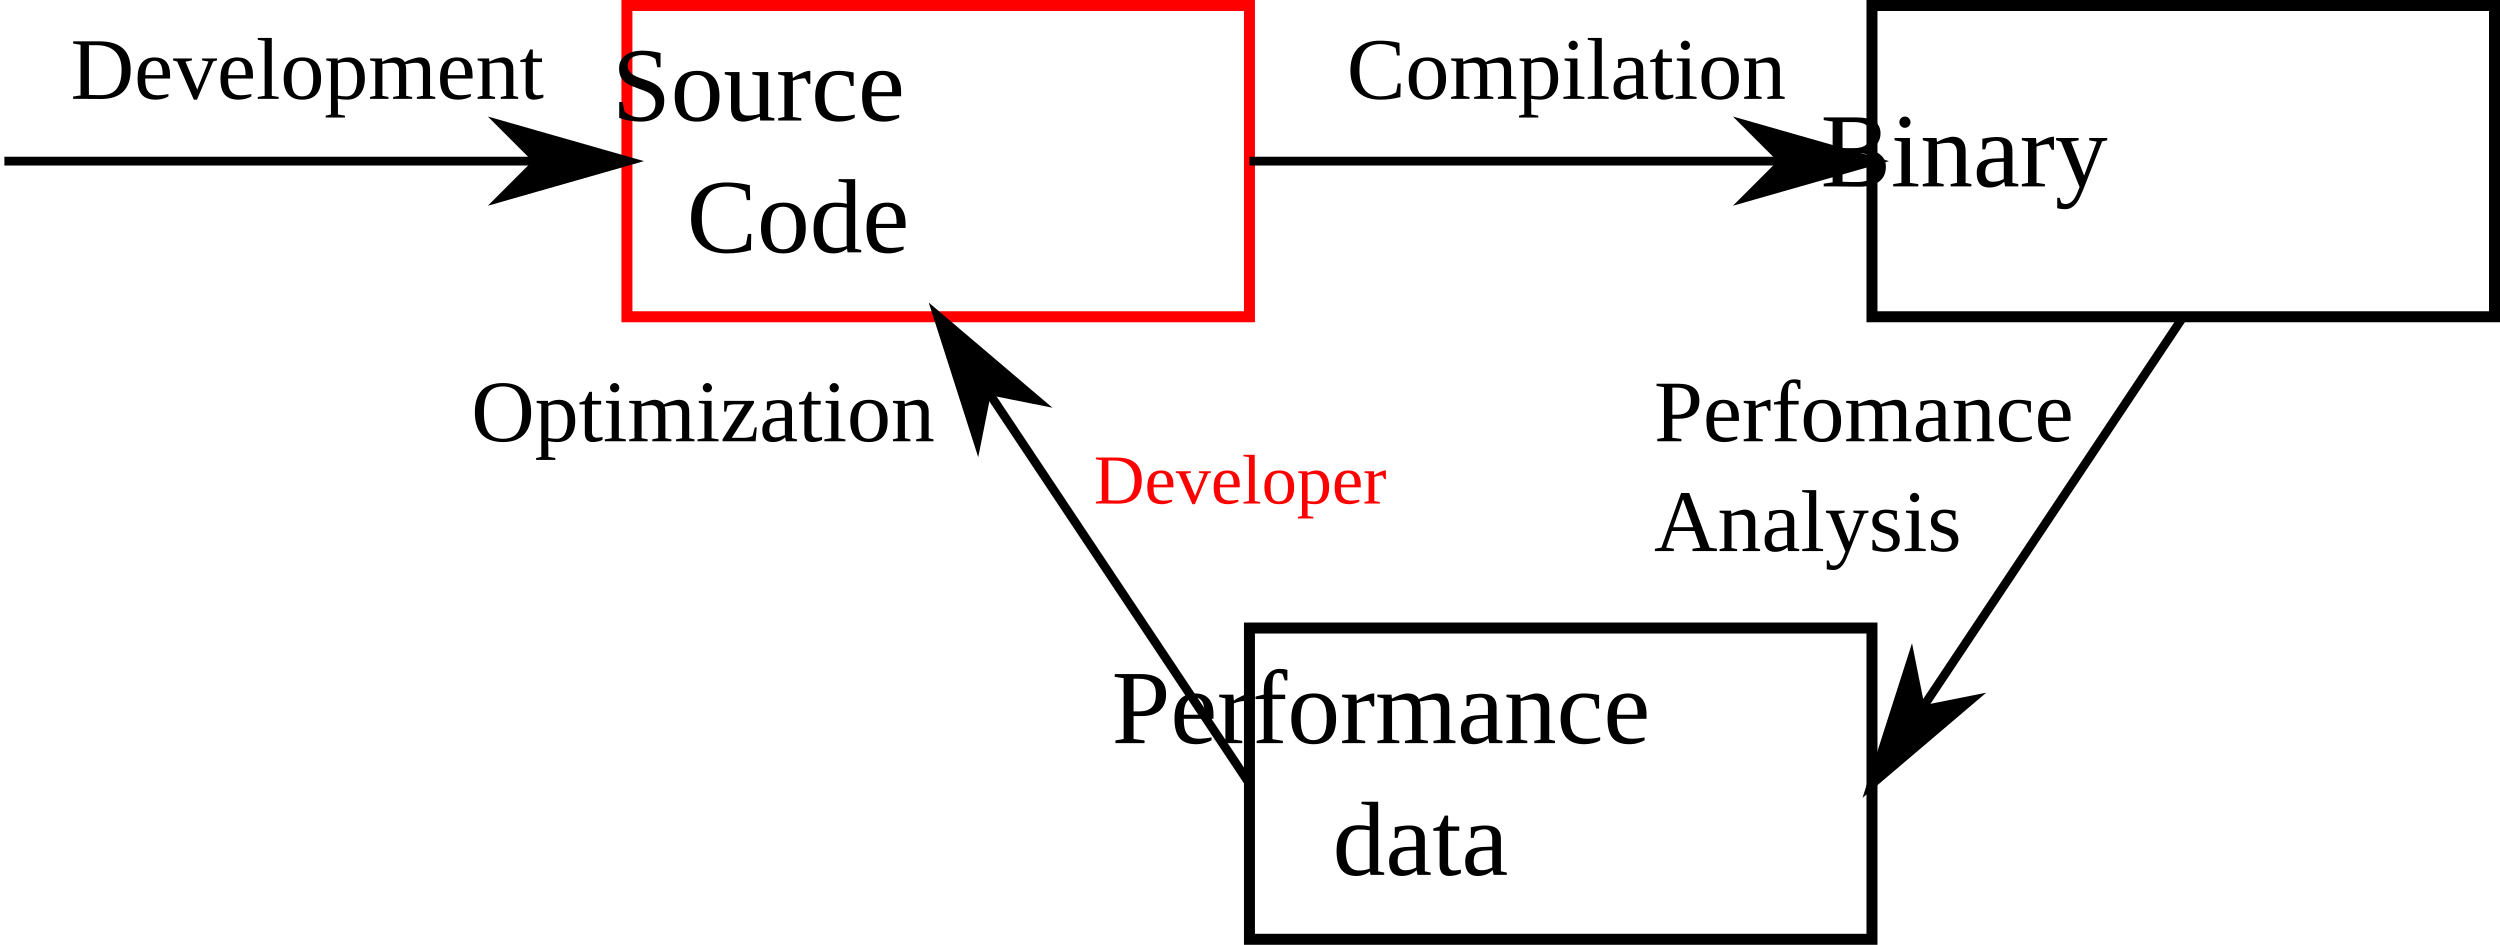
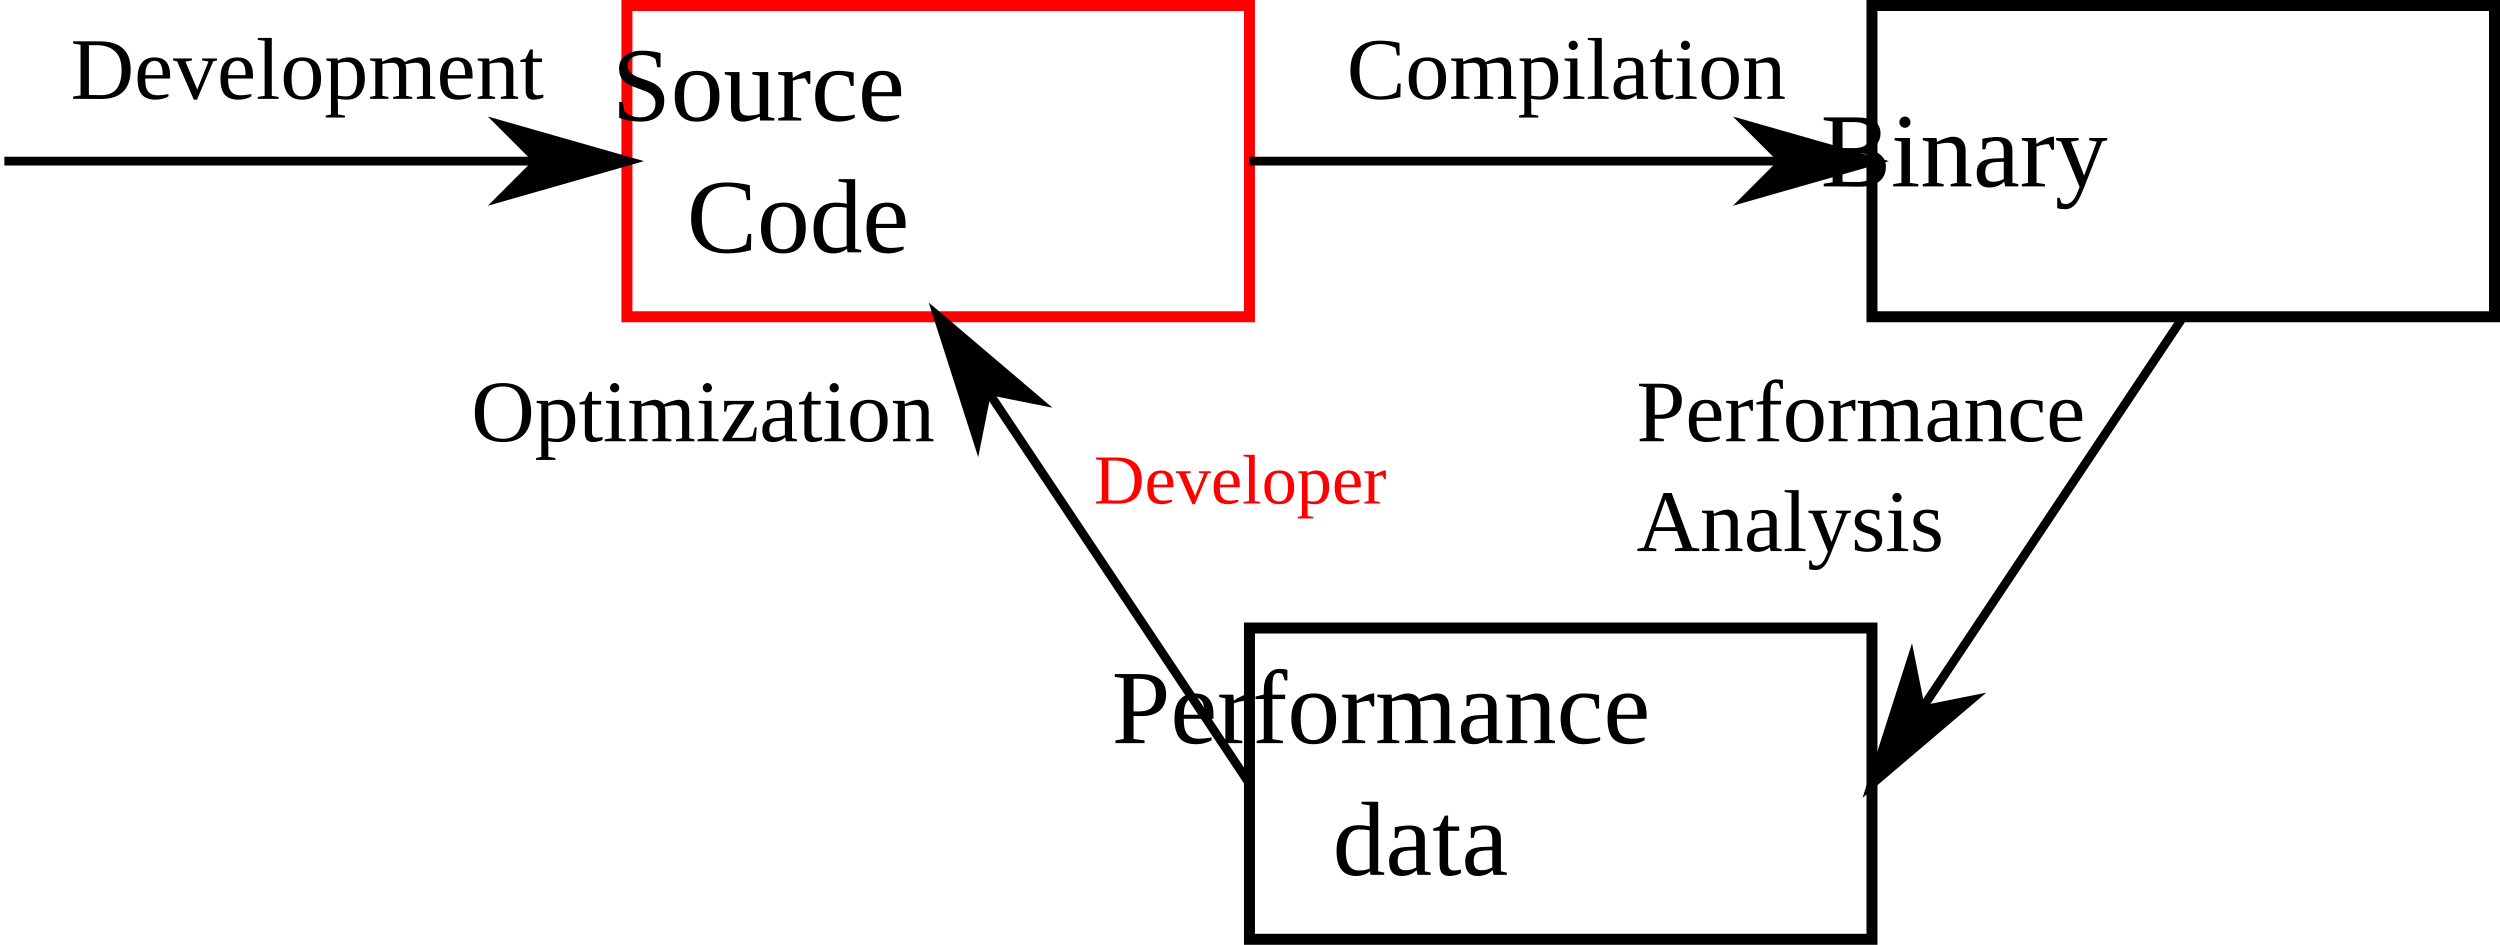
<svg xmlns="http://www.w3.org/2000/svg" width="284.59" height="107.55" id="svg2" version="1.1">
  <defs id="defs4">
    <marker orient="auto" refY="0" refX="0" id="Arrow1Lend" style="overflow:visible">
      <path id="path3847" d="M 0,0 5,-5 -12.5,0 5,5 0,0 z" style="fill-rule:evenodd;stroke:#000000;stroke-width:1pt" transform="matrix(-0.8,0,0,-0.8,-10,0)" />
    </marker>
  </defs>
  <g id="layer1" transform="translate(53.64961,-219.0596)">
    <g id="g3765" transform="translate(-1.3516644e-7,4.4454739e-6)">
      <rect transform="translate(0,2.5390623e-6)" y="219.685" x="17.717" height="35.433" width="70.866" id="rect2989" style="color:#000000;fill:none;stroke:#ff0000;stroke-width:1.251;stroke-miterlimit:4;stroke-opacity:1;stroke-dasharray:none;marker:none;visibility:visible;display:inline;overflow:visible;enable-background:accumulate" />
      <text id="text3759" y="232.784" x="52.939" style="font-size:18px;font-style:normal;font-variant:normal;font-weight:normal;font-stretch:normal;text-align:start;line-height:125%;letter-spacing:0px;word-spacing:0px;writing-mode:lr-tb;text-anchor:start;fill:#000000;fill-opacity:1;stroke:none;font-family:Times New Roman;-inkscape-font-specification:'Times New Roman,'" xml:space="preserve">
        <tspan style="font-size:12px;text-align:center;text-anchor:middle" y="232.784" x="52.939" id="tspan3761">Source</tspan>
        <tspan style="font-size:12px;text-align:center;text-anchor:middle" id="tspan3763" y="247.784" x="52.939">Code</tspan>
      </text>
      <text xml:space="preserve" style="font-size:8px;font-style:normal;font-variant:normal;font-weight:normal;font-stretch:normal;text-align:start;line-height:125%;letter-spacing:0px;word-spacing:0px;writing-mode:lr-tb;text-anchor:start;fill:#ff0000;fill-opacity:1;stroke:none;font-family:Times New Roman;-inkscape-font-specification:'Times New Roman,'" x="70.866" y="276.378" id="text6446">
        <tspan id="tspan6448" x="70.866" y="276.378">Developer</tspan>
      </text>
    </g>
    <g id="g3801" transform="translate(17.1496,-0.2834636)">
      <g id="g3765-8" transform="translate(124.5827,0.283468)">
        <rect style="color:#000000;fill:none;stroke:#000000;stroke-width:1.251;stroke-miterlimit:4;stroke-opacity:1;stroke-dasharray:none;marker:none;visibility:visible;display:inline;overflow:visible;enable-background:accumulate" id="rect2989-4" width="70.866" height="35.433" x="17.717" y="219.685" transform="translate(0,2.5390623e-6)" />
        <text xml:space="preserve" style="font-size:18px;font-style:normal;font-variant:normal;font-weight:normal;font-stretch:normal;text-align:start;line-height:125%;letter-spacing:0px;word-spacing:0px;writing-mode:lr-tb;text-anchor:start;fill:#000000;fill-opacity:1;stroke:none;font-family:Times New Roman;-inkscape-font-specification:'Times New Roman,'" x="52.959" y="240.284" id="text3759-3">
          <tspan id="tspan3761-8" x="52.959" y="240.284" style="font-size:12px;text-align:center;text-anchor:middle">Binary</tspan>
          <tspan x="52.959" y="255.284" id="tspan3763-1" style="font-size:12px;text-align:center;text-anchor:middle" />
        </text>
      </g>
    </g>
    <g id="g4480" transform="translate(-0.5669276,-0.2834637)">
      <rect y="290.835" x="89.15" height="35.433" width="70.866" id="rect2989-44" style="color:#000000;fill:none;stroke:#000000;stroke-width:1.251;stroke-miterlimit:4;stroke-opacity:1;stroke-dasharray:none;marker:none;visibility:visible;display:inline;overflow:visible;enable-background:accumulate" />
      <text id="text3759-1" y="303.934" x="124.372" style="font-size:18px;font-style:normal;font-variant:normal;font-weight:normal;font-stretch:normal;text-align:start;line-height:125%;letter-spacing:0px;word-spacing:0px;writing-mode:lr-tb;text-anchor:start;fill:#000000;fill-opacity:1;stroke:none;font-family:Times New Roman;-inkscape-font-specification:'Times New Roman,'" xml:space="preserve">
        <tspan style="font-size:12px;text-align:center;text-anchor:middle" y="303.934" x="124.372" id="tspan3761-6">Performance</tspan>
        <tspan style="font-size:12px;text-align:center;text-anchor:middle" id="tspan3763-0" y="318.934" x="124.372">data</tspan>
      </text>
    </g>
    <path id="path3838" d="m -53.15,237.402 70.866,0" style="fill:none;stroke:#000000;stroke-width:1px;stroke-linecap:butt;stroke-linejoin:miter;stroke-opacity:1;marker-end:url(#Arrow1Lend)" />
    <text id="text4284" y="230.315" x="-45.606" style="font-size:12px;font-style:normal;font-variant:normal;font-weight:normal;font-stretch:normal;text-align:start;line-height:125%;letter-spacing:0px;word-spacing:0px;writing-mode:lr-tb;text-anchor:start;fill:#000000;fill-opacity:1;stroke:none;font-family:Times New Roman;-inkscape-font-specification:'Times New Roman,'" xml:space="preserve">
      <tspan y="230.315" x="-45.606" id="tspan4286" style="font-size:10px">Development</tspan>
    </text>
    <path id="path4288" d="m 88.583,237.402 70.866,0" style="fill:none;stroke:#000000;stroke-width:1px;stroke-linecap:butt;stroke-linejoin:miter;stroke-opacity:1;marker-end:url(#Arrow1Lend)" />
    <text xml:space="preserve" style="font-size:12px;font-style:normal;font-variant:normal;font-weight:normal;font-stretch:normal;text-align:start;line-height:125%;letter-spacing:0px;word-spacing:0px;writing-mode:lr-tb;text-anchor:start;fill:#000000;fill-opacity:1;stroke:none;font-family:Times New Roman;-inkscape-font-specification:'Times New Roman,'" x="99.669" y="230.315" id="text4486">
      <tspan id="tspan4488" x="99.669" y="230.315" style="font-size:10px">Compilation</tspan>
    </text>
    <path style="fill:none;stroke:#000000;stroke-width:1px;stroke-linecap:butt;stroke-linejoin:miter;stroke-opacity:1;marker-end:url(#Arrow1Lend)" d="m 194.882,255.118 -35.433,53.15" id="path4490" transform="translate(0,2.5390623e-6)" />
-     <text xml:space="preserve" style="font-size:12px;font-style:normal;font-variant:normal;font-weight:normal;font-stretch:normal;text-align:start;line-height:125%;letter-spacing:0px;word-spacing:0px;writing-mode:lr-tb;text-anchor:start;fill:#000000;fill-opacity:1;stroke:none;font-family:Times New Roman;-inkscape-font-specification:'Times New Roman,'" x="134.646" y="269.291" id="text4674">
-       <tspan id="tspan4676" x="134.646" y="269.291" style="font-size:10px">Perfomance</tspan>
-       <tspan x="134.646" y="281.791" id="tspan4678" style="font-size:10px">Analysis</tspan>
+     <text xml:space="preserve" style="font-style:normal;font-variant:normal;font-weight:normal;font-stretch:normal;font-size:12px;line-height:125%;font-family:'Times New Roman';-inkscape-font-specification:'Times New Roman,';text-align:start;letter-spacing:0px;word-spacing:0px;writing-mode:lr-tb;text-anchor:start;fill:#000000;fill-opacity:1;stroke:none" x="132.646" y="269.291" id="text4674">
+       <tspan id="tspan4676" x="132.646" y="269.291" style="font-size:10px">Performance</tspan>
+       <tspan x="132.646" y="281.791" id="tspan4678" style="font-size:10px">Analysis</tspan>
    </text>
    <path style="fill:none;stroke:#000000;stroke-width:1px;stroke-linecap:butt;stroke-linejoin:miter;stroke-opacity:1;marker-end:url(#Arrow1Lend)" d="M 88.583,308.268 53.15,255.118" id="path4680" transform="translate(0,2.5390623e-6)" />
    <text xml:space="preserve" style="font-size:10px;font-style:normal;font-variant:normal;font-weight:normal;font-stretch:normal;text-align:start;line-height:125%;letter-spacing:0px;word-spacing:0px;writing-mode:lr-tb;text-anchor:start;fill:#000000;fill-opacity:1;stroke:none;font-family:Times New Roman;-inkscape-font-specification:'Times New Roman,'" x="-9.4488179e-08" y="269.291" id="text4883">
      <tspan id="tspan4885" x="-9.4488179e-08" y="269.291">Optimization</tspan>
    </text>
  </g>
</svg>
